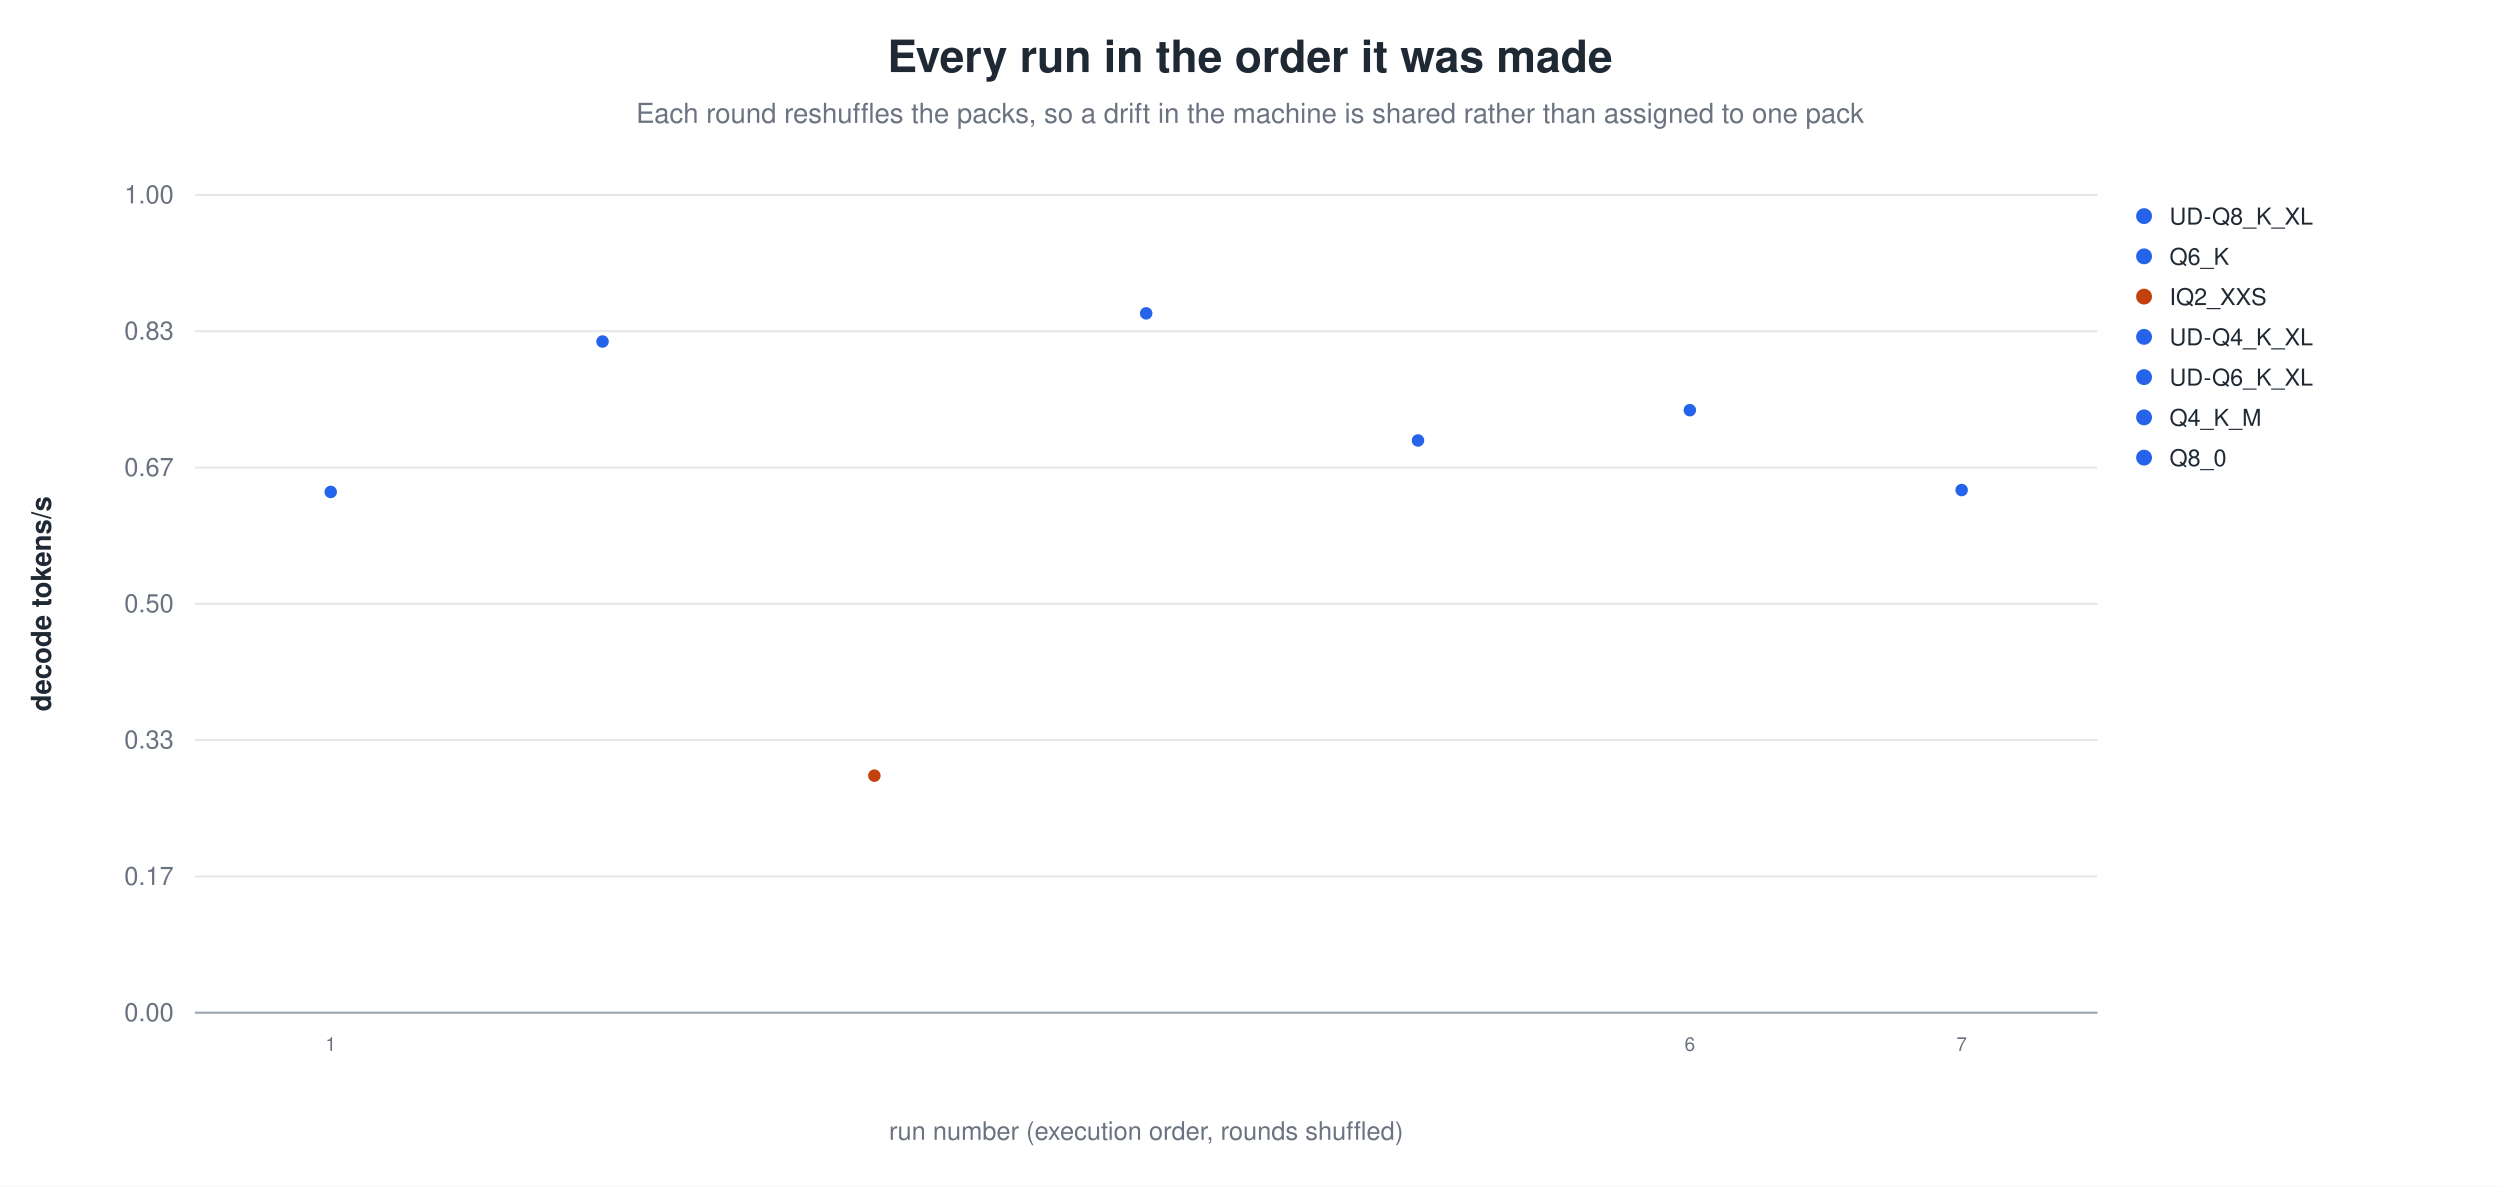
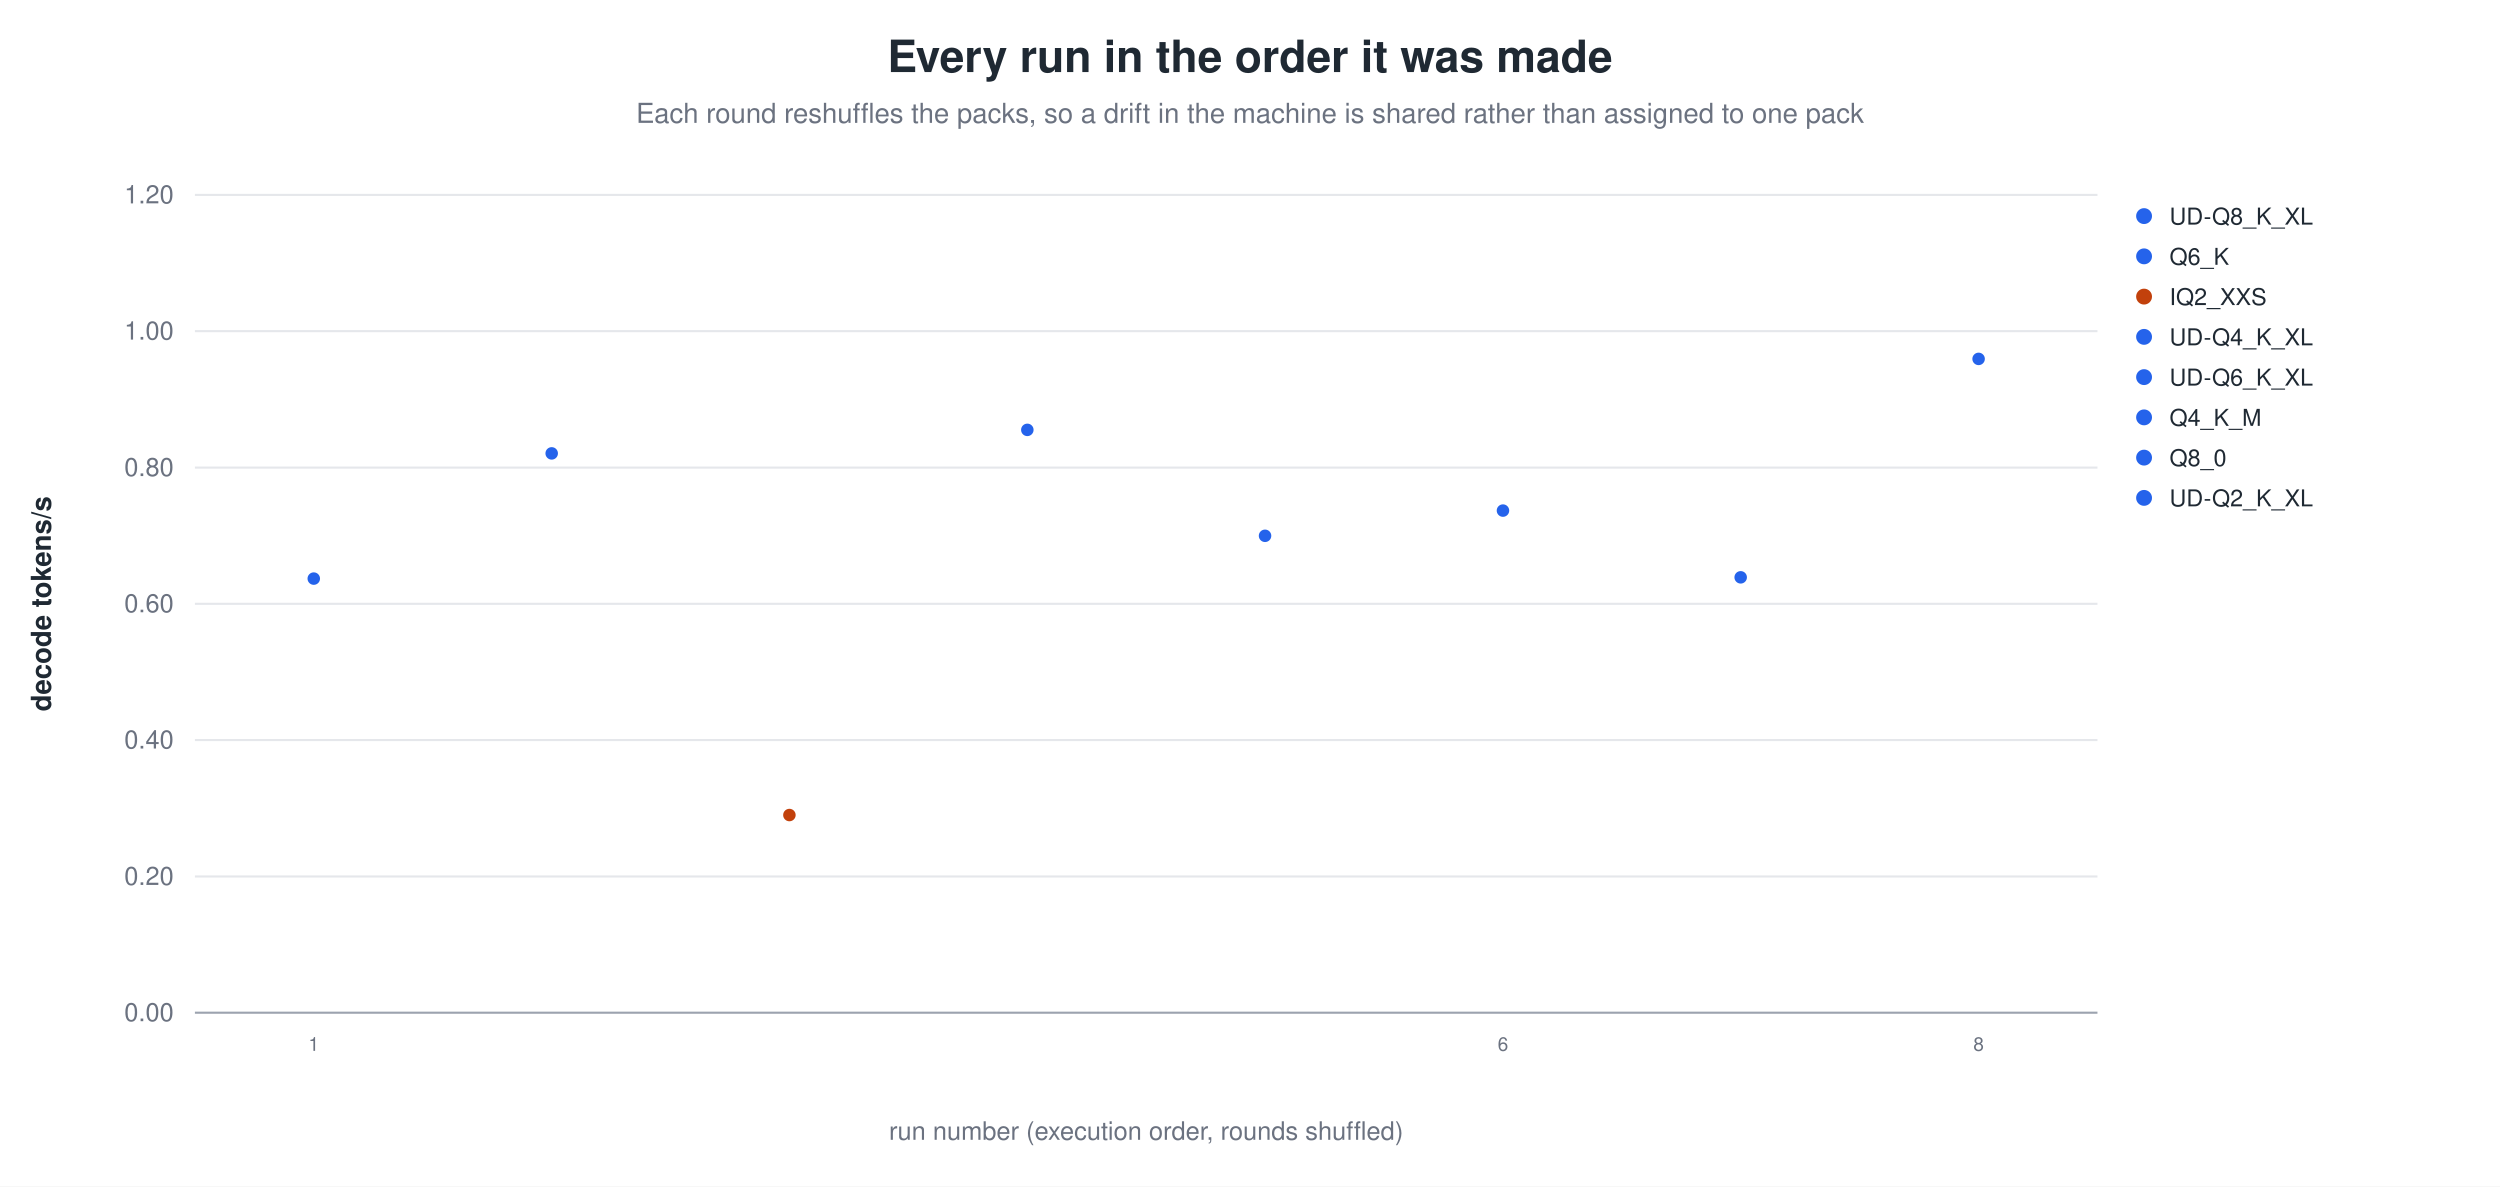
<svg xmlns="http://www.w3.org/2000/svg" width="1180" height="560" viewBox="0 0 1180 560" role="img" aria-label="Every run in the order it was made">
  <rect width="1180" height="560" fill="white" />
  <text x="590.0" y="34" text-anchor="middle" font-family="Helvetica, Arial, sans-serif" font-size="21" font-weight="600" fill="#1f2933">Every run in the order it was made</text>
  <text x="590.0" y="58" text-anchor="middle" font-family="Helvetica, Arial, sans-serif" font-size="13" fill="#6b7280">Each round reshuffles the packs, so a drift in the machine is shared rather than assigned to one pack</text>
  <line x1="92.0" y1="478.0" x2="990.0" y2="478.0" stroke="#9ca3af" stroke-width="1.0" />
  <text x="82.0" y="482.0" text-anchor="end" font-family="Helvetica, Arial, sans-serif" font-size="12" fill="#6b7280" font-weight="400">0.00</text>
  <line x1="92.0" y1="413.7" x2="990.0" y2="413.7" stroke="#e5e7eb" stroke-width="1.0" />
-   <text x="82.0" y="417.7" text-anchor="end" font-family="Helvetica, Arial, sans-serif" font-size="12" fill="#6b7280" font-weight="400">0.17</text>
+   <text x="82.0" y="417.7" text-anchor="end" font-family="Helvetica, Arial, sans-serif" font-size="12" fill="#6b7280" font-weight="400">0.20</text>
  <line x1="92.0" y1="349.3" x2="990.0" y2="349.3" stroke="#e5e7eb" stroke-width="1.0" />
-   <text x="82.0" y="353.3" text-anchor="end" font-family="Helvetica, Arial, sans-serif" font-size="12" fill="#6b7280" font-weight="400">0.33</text>
+   <text x="82.0" y="353.3" text-anchor="end" font-family="Helvetica, Arial, sans-serif" font-size="12" fill="#6b7280" font-weight="400">0.40</text>
  <line x1="92.0" y1="285.0" x2="990.0" y2="285.0" stroke="#e5e7eb" stroke-width="1.0" />
-   <text x="82.0" y="289.0" text-anchor="end" font-family="Helvetica, Arial, sans-serif" font-size="12" fill="#6b7280" font-weight="400">0.50</text>
+   <text x="82.0" y="289.0" text-anchor="end" font-family="Helvetica, Arial, sans-serif" font-size="12" fill="#6b7280" font-weight="400">0.60</text>
  <line x1="92.0" y1="220.7" x2="990.0" y2="220.7" stroke="#e5e7eb" stroke-width="1.0" />
-   <text x="82.0" y="224.7" text-anchor="end" font-family="Helvetica, Arial, sans-serif" font-size="12" fill="#6b7280" font-weight="400">0.67</text>
+   <text x="82.0" y="224.7" text-anchor="end" font-family="Helvetica, Arial, sans-serif" font-size="12" fill="#6b7280" font-weight="400">0.80</text>
  <line x1="92.0" y1="156.3" x2="990.0" y2="156.3" stroke="#e5e7eb" stroke-width="1.0" />
-   <text x="82.0" y="160.3" text-anchor="end" font-family="Helvetica, Arial, sans-serif" font-size="12" fill="#6b7280" font-weight="400">0.83</text>
+   <text x="82.0" y="160.3" text-anchor="end" font-family="Helvetica, Arial, sans-serif" font-size="12" fill="#6b7280" font-weight="400">1.00</text>
  <line x1="92.0" y1="92.0" x2="990.0" y2="92.0" stroke="#e5e7eb" stroke-width="1.0" />
-   <text x="82.0" y="96.0" text-anchor="end" font-family="Helvetica, Arial, sans-serif" font-size="12" fill="#6b7280" font-weight="400">1.00</text>
+   <text x="82.0" y="96.0" text-anchor="end" font-family="Helvetica, Arial, sans-serif" font-size="12" fill="#6b7280" font-weight="400">1.20</text>
  <text x="24.0" y="285.0" text-anchor="middle" font-family="Helvetica, Arial, sans-serif" font-size="13" fill="#1f2933" font-weight="600" transform="rotate(-90.0 24.0 285.0)">decode tokens/s</text>
-   <circle cx="156.1" cy="232.2" r="3.4" fill="#2563eb" stroke="white" stroke-width="0.9" opacity="1.00" />
-   <text x="156.1" y="496.0" text-anchor="middle" font-family="Helvetica, Arial, sans-serif" font-size="9" fill="#6b7280" font-weight="400">1</text>
-   <circle cx="284.4" cy="161.2" r="3.4" fill="#2563eb" stroke="white" stroke-width="0.9" opacity="1.00" />
-   <circle cx="412.7" cy="366.1" r="3.4" fill="#c2410c" stroke="white" stroke-width="0.9" opacity="1.00" />
-   <circle cx="541.0" cy="147.9" r="3.4" fill="#2563eb" stroke="white" stroke-width="0.9" opacity="1.00" />
-   <circle cx="669.3" cy="207.9" r="3.4" fill="#2563eb" stroke="white" stroke-width="0.9" opacity="1.00" />
-   <circle cx="797.6" cy="193.6" r="3.4" fill="#2563eb" stroke="white" stroke-width="0.9" opacity="1.00" />
-   <text x="797.6" y="496.0" text-anchor="middle" font-family="Helvetica, Arial, sans-serif" font-size="9" fill="#6b7280" font-weight="400">6</text>
-   <circle cx="925.9" cy="231.3" r="3.4" fill="#2563eb" stroke="white" stroke-width="0.9" opacity="1.00" />
-   <text x="925.9" y="496.0" text-anchor="middle" font-family="Helvetica, Arial, sans-serif" font-size="9" fill="#6b7280" font-weight="400">7</text>
+   <circle cx="148.1" cy="273.1" r="3.4" fill="#2563eb" stroke="white" stroke-width="0.9" opacity="1.00" />
+   <text x="148.1" y="496.0" text-anchor="middle" font-family="Helvetica, Arial, sans-serif" font-size="9" fill="#6b7280" font-weight="400">1</text>
+   <circle cx="260.4" cy="214.0" r="3.4" fill="#2563eb" stroke="white" stroke-width="0.9" opacity="1.00" />
+   <circle cx="372.6" cy="384.7" r="3.4" fill="#c2410c" stroke="white" stroke-width="0.9" opacity="1.00" />
+   <circle cx="484.9" cy="202.9" r="3.4" fill="#2563eb" stroke="white" stroke-width="0.9" opacity="1.00" />
+   <circle cx="597.1" cy="252.9" r="3.4" fill="#2563eb" stroke="white" stroke-width="0.9" opacity="1.00" />
+   <circle cx="709.4" cy="241.0" r="3.4" fill="#2563eb" stroke="white" stroke-width="0.9" opacity="1.00" />
+   <text x="709.4" y="496.0" text-anchor="middle" font-family="Helvetica, Arial, sans-serif" font-size="9" fill="#6b7280" font-weight="400">6</text>
+   <circle cx="821.6" cy="272.5" r="3.4" fill="#2563eb" stroke="white" stroke-width="0.9" opacity="1.00" />
+   <circle cx="933.9" cy="169.4" r="3.4" fill="#2563eb" stroke="white" stroke-width="0.9" opacity="1.00" />
+   <text x="933.9" y="496.0" text-anchor="middle" font-family="Helvetica, Arial, sans-serif" font-size="9" fill="#6b7280" font-weight="400">8</text>
  <circle cx="1012.0" cy="102.0" r="4.2" fill="#2563eb" stroke="white" stroke-width="0.9" opacity="1.00" />
  <text x="1024.0" y="106.0" text-anchor="start" font-family="Helvetica, Arial, sans-serif" font-size="11" fill="#1f2933" font-weight="400">UD-Q8_K_XL</text>
  <circle cx="1012.0" cy="121.0" r="4.2" fill="#2563eb" stroke="white" stroke-width="0.9" opacity="1.00" />
  <text x="1024.0" y="125.0" text-anchor="start" font-family="Helvetica, Arial, sans-serif" font-size="11" fill="#1f2933" font-weight="400">Q6_K</text>
  <circle cx="1012.0" cy="140.0" r="4.2" fill="#c2410c" stroke="white" stroke-width="0.9" opacity="1.00" />
  <text x="1024.0" y="144.0" text-anchor="start" font-family="Helvetica, Arial, sans-serif" font-size="11" fill="#1f2933" font-weight="400">IQ2_XXS</text>
  <circle cx="1012.0" cy="159.0" r="4.2" fill="#2563eb" stroke="white" stroke-width="0.9" opacity="1.00" />
  <text x="1024.0" y="163.0" text-anchor="start" font-family="Helvetica, Arial, sans-serif" font-size="11" fill="#1f2933" font-weight="400">UD-Q4_K_XL</text>
  <circle cx="1012.0" cy="178.0" r="4.2" fill="#2563eb" stroke="white" stroke-width="0.9" opacity="1.00" />
  <text x="1024.0" y="182.0" text-anchor="start" font-family="Helvetica, Arial, sans-serif" font-size="11" fill="#1f2933" font-weight="400">UD-Q6_K_XL</text>
  <circle cx="1012.0" cy="197.0" r="4.2" fill="#2563eb" stroke="white" stroke-width="0.9" opacity="1.00" />
  <text x="1024.0" y="201.0" text-anchor="start" font-family="Helvetica, Arial, sans-serif" font-size="11" fill="#1f2933" font-weight="400">Q4_K_M</text>
  <circle cx="1012.0" cy="216.0" r="4.2" fill="#2563eb" stroke="white" stroke-width="0.9" opacity="1.00" />
  <text x="1024.0" y="220.0" text-anchor="start" font-family="Helvetica, Arial, sans-serif" font-size="11" fill="#1f2933" font-weight="400">Q8_0</text>
+   <circle cx="1012.0" cy="235.0" r="4.2" fill="#2563eb" stroke="white" stroke-width="0.9" opacity="1.00" />
+   <text x="1024.0" y="239.0" text-anchor="start" font-family="Helvetica, Arial, sans-serif" font-size="11" fill="#1f2933" font-weight="400">UD-Q2_K_XL</text>
  <text x="541.0" y="538.0" text-anchor="middle" font-family="Helvetica, Arial, sans-serif" font-size="12" fill="#6b7280" font-weight="400">run number (execution order, rounds shuffled)</text>
</svg>
